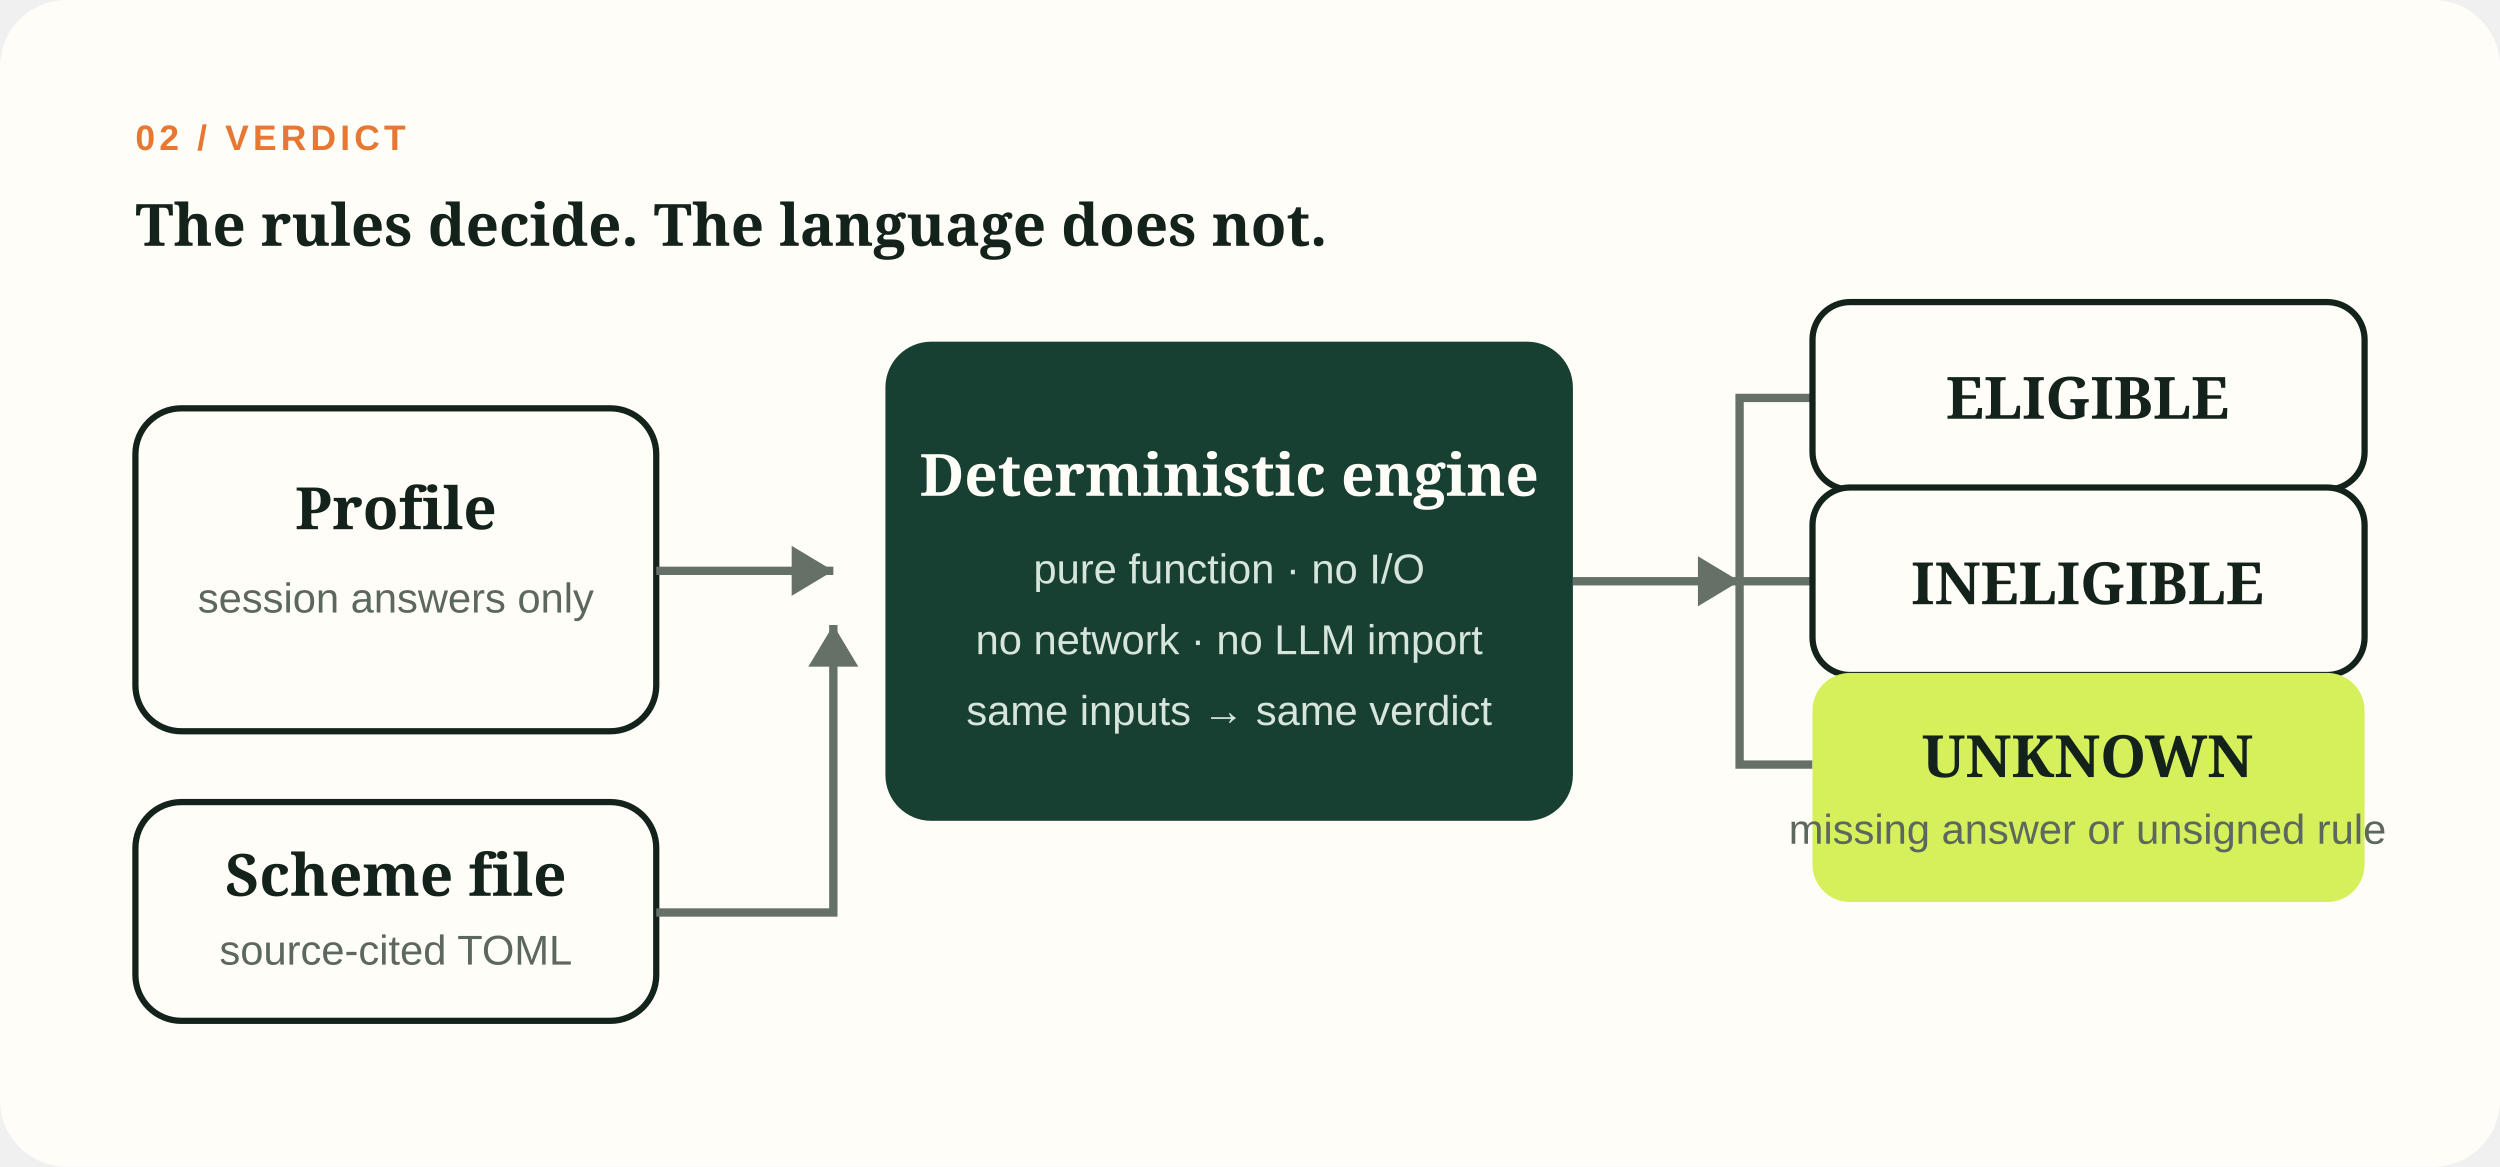
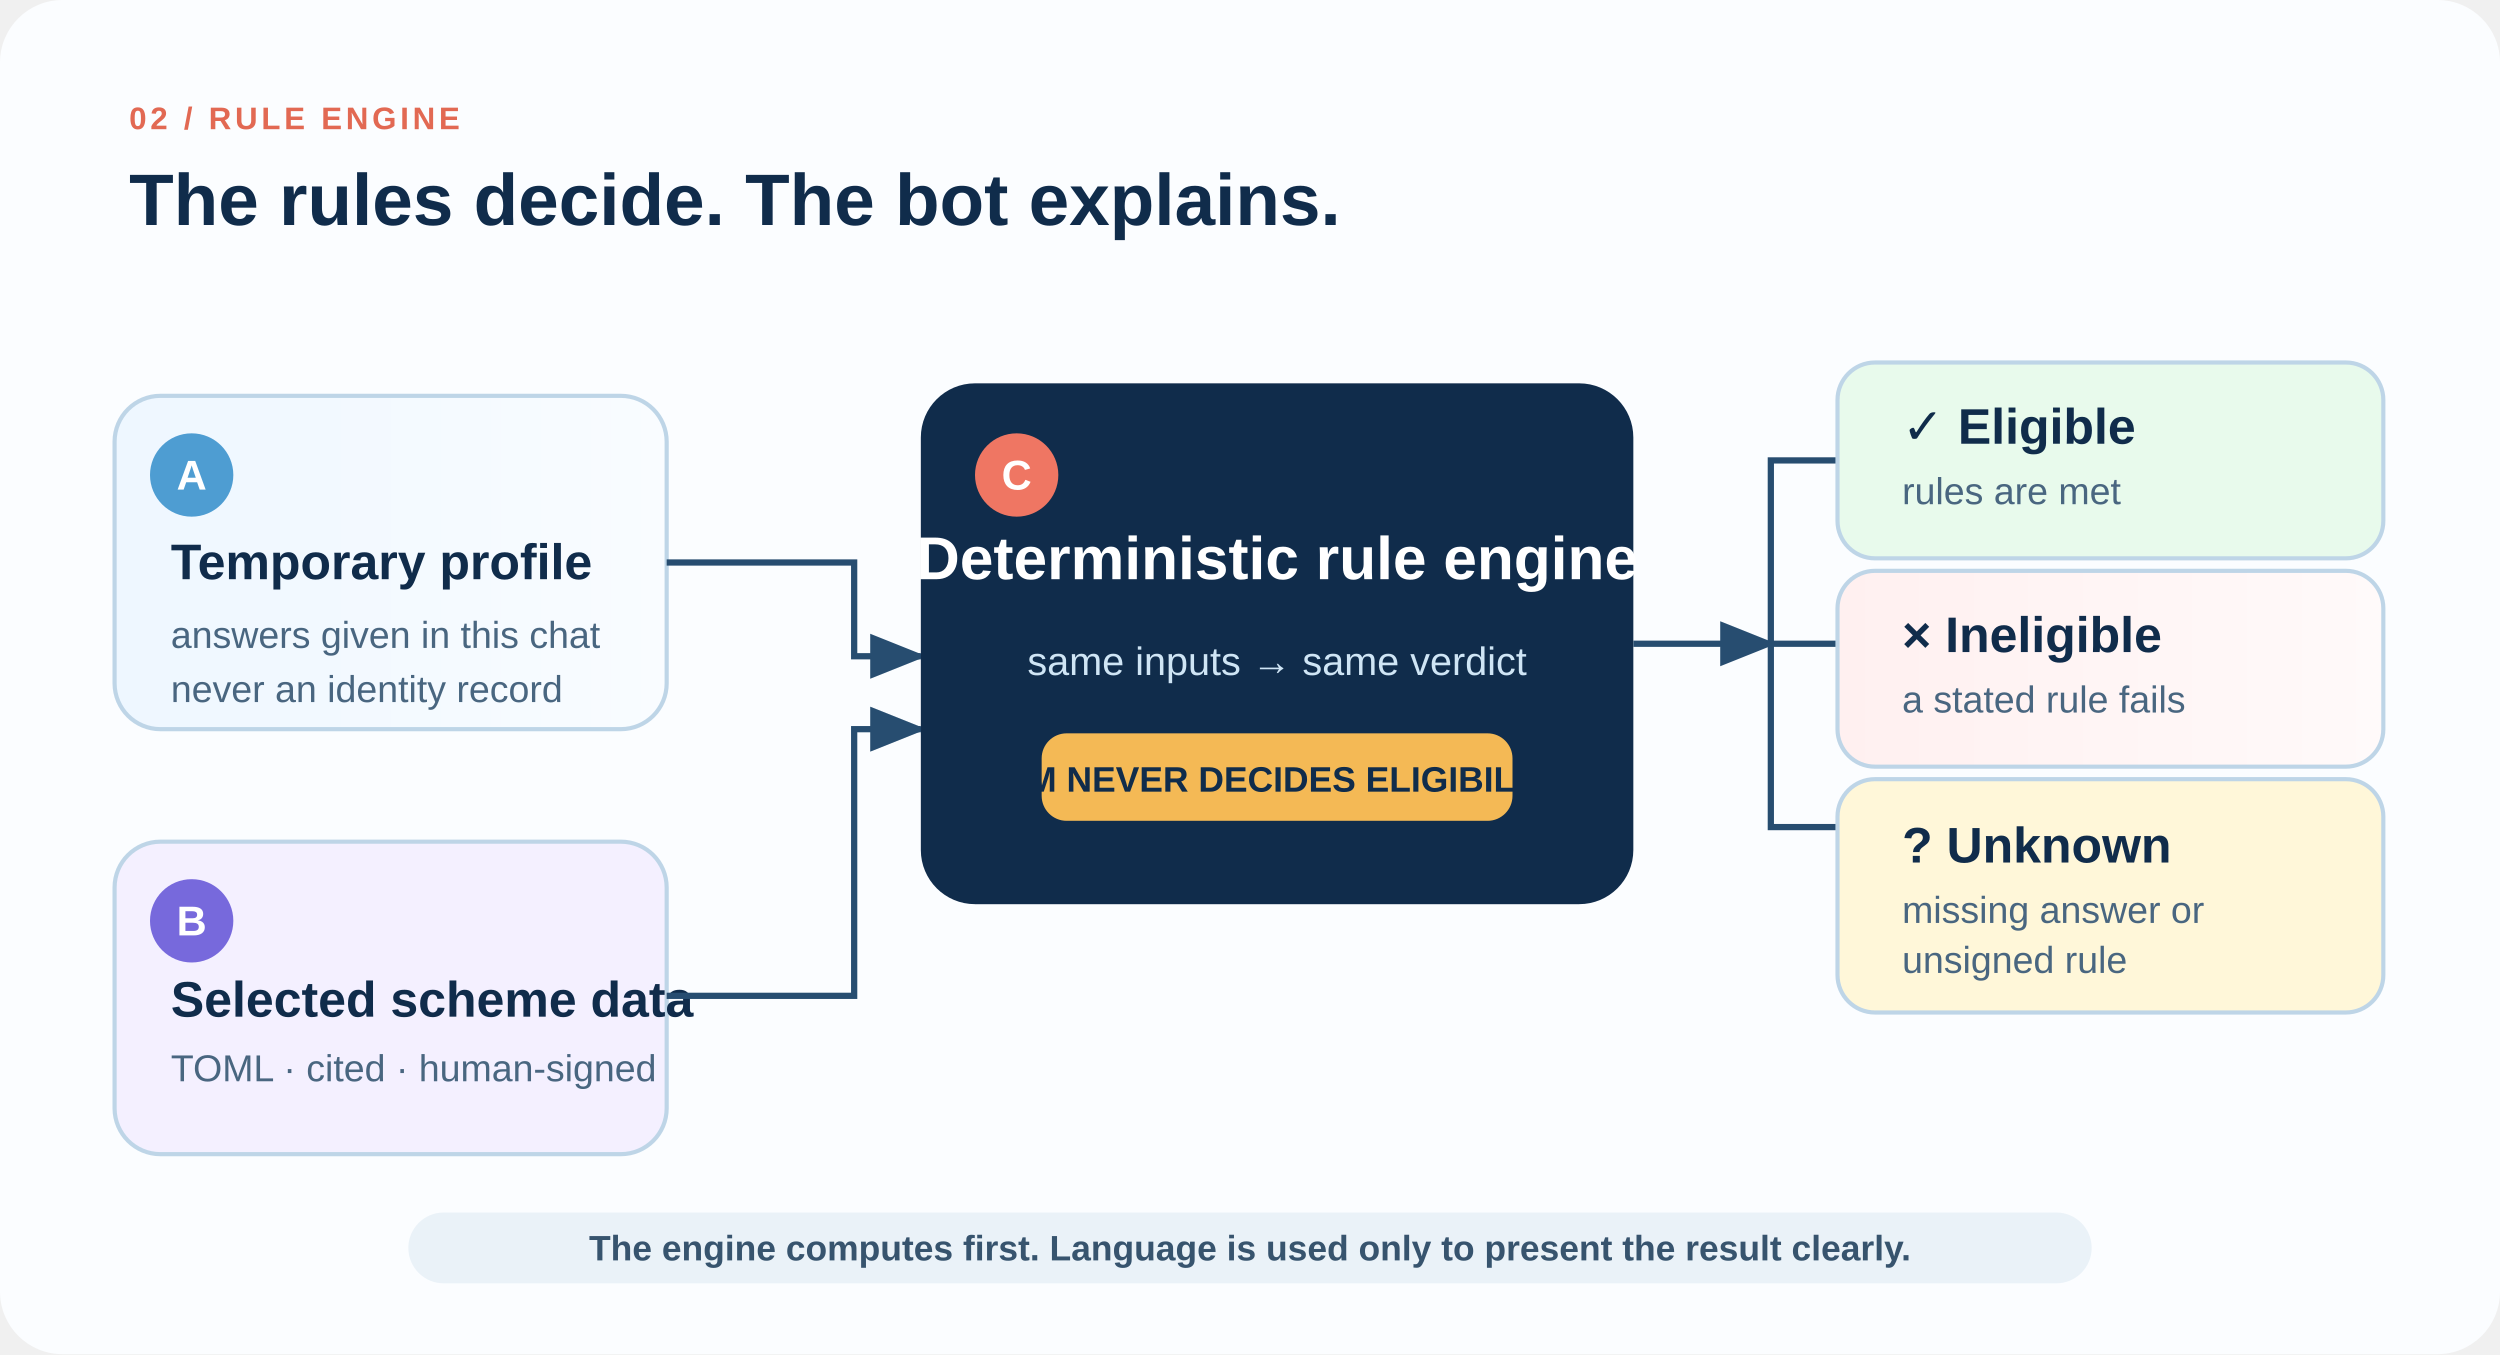
- <svg xmlns="http://www.w3.org/2000/svg" viewBox="0 0 1200 560" role="img" aria-labelledby="title desc">
-   <style>
-     .bg{fill:#fffdf7}.edge{fill:none;stroke:#657066;stroke-width:4}.card{fill:#fffdf7;stroke:#14221c;stroke-width:3}.dark{fill:#173f32}.lime{fill:#d6f05c}.t{font:700 28px Georgia,serif;fill:#14221c}.sub{font:500 20px Arial,sans-serif;fill:#5c675d}.white{fill:#fffdf7}.mint{fill:#d7e5dc}.tag{font:800 17px Arial,sans-serif;letter-spacing:2px;fill:#e77833}.arrow{fill:#657066}
-   </style>
-   <rect class="bg" width="1200" height="560" rx="32" />
-   <text x="65" y="72" class="tag">02 / VERDICT</text>
-   <text x="65" y="118" class="t">The rules decide. The language does not.</text>
-   <rect class="card" x="65" y="196" width="250" height="155" rx="22" />
-   <text x="190" y="254" text-anchor="middle" class="t">Profile</text>
-   <text x="190" y="294" text-anchor="middle" class="sub">session answers only</text>
-   <path class="edge" d="M315 274H400" />
-   <path class="arrow" d="M400 274l-20-12v24z" />
-   <rect class="card" x="65" y="385" width="250" height="105" rx="22" />
-   <text x="190" y="430" text-anchor="middle" class="t">Scheme file</text>
-   <text x="190" y="463" text-anchor="middle" class="sub">source-cited TOML</text>
-   <path class="edge" d="M315 438H400V300" />
-   <path class="arrow" d="M400 300l-12 20h24z" />
-   <rect class="dark" x="425" y="164" width="330" height="230" rx="22" />
-   <text x="590" y="238" text-anchor="middle" class="t white">Deterministic engine</text>
-   <text x="590" y="280" text-anchor="middle" class="sub mint">pure function · no I/O</text>
-   <text x="590" y="314" text-anchor="middle" class="sub mint">no network · no LLM import</text>
-   <text x="590" y="348" text-anchor="middle" class="sub mint">same inputs → same verdict</text>
-   <path class="edge" d="M755 279H835" />
-   <path class="arrow" d="M835 279l-20-12v24z" />
-   <path class="edge" d="M835 279V191H870M835 279H870M835 279V367H870" />
-   <rect class="card" x="870" y="145" width="265" height="90" rx="18" />
-   <text x="1002" y="201" text-anchor="middle" class="t">ELIGIBLE</text>
-   <rect class="card" x="870" y="234" width="265" height="90" rx="18" />
-   <text x="1002" y="290" text-anchor="middle" class="t">INELIGIBLE</text>
-   <rect class="lime" x="870" y="323" width="265" height="110" rx="18" />
-   <text x="1002" y="373" text-anchor="middle" class="t">UNKNOWN</text>
-   <text x="1002" y="405" text-anchor="middle" class="sub">missing answer or unsigned rule</text>
+ <svg xmlns="http://www.w3.org/2000/svg" viewBox="0 0 1200 650" role="img" aria-labelledby="title desc">
+   <defs>
+     <linearGradient id="p" x1="0" x2="1">
+       <stop stop-color="#eef7ff" />
+       <stop offset="1" stop-color="#f9fcff" />
+     </linearGradient>
+     <linearGradient id="r" x1="0" x2="1">
+       <stop stop-color="#fff0f0" />
+       <stop offset="1" stop-color="#fffafa" />
+     </linearGradient>
+     <marker id="a" viewBox="0 0 10 8" refX="9" refY="4" markerWidth="9" markerHeight="8" orient="auto">
+       <path d="M0 0 10 4 0 8z" fill="#274d70" />
+     </marker>
+   </defs>
+   <style>.bg{fill:#fbfdff}.card{stroke:#bed5e7;stroke-width:2}.l{fill:none;stroke:#274d70;stroke-width:3;marker-end:url(#a)}.t{font:800 35px Arial,sans-serif;fill:#102c4b}.h{font:800 24px Arial,sans-serif;fill:#102c4b}.p{font:500 18px Arial,sans-serif;fill:#496680}.tag{font:800 15px Arial,sans-serif;letter-spacing:1.8px;fill:#e26953}.w{fill:#fff}</style>
+   <rect class="bg" width="1200" height="650" rx="30" />
+   <text class="tag" x="62" y="62">02 / RULE ENGINE</text>
+   <text class="t" x="62" y="108">The rules decide. The bot explains.</text>
+   <rect class="card" fill="url(#p)" x="55" y="190" width="265" height="160" rx="22" />
+   <circle fill="#4e9dd2" cx="92" cy="228" r="20" />
+   <text x="92" y="235" text-anchor="middle" font-family="Arial" font-size="20" font-weight="800" class="w">A</text>
+   <text class="h" x="82" y="278">Temporary profile</text>
+   <text class="p" x="82" y="311">answers given in this chat</text>
+   <text class="p" x="82" y="337">never an identity record</text>
+   <rect class="card" fill="#f4f0ff" x="55" y="404" width="265" height="150" rx="22" />
+   <circle fill="#7769dc" cx="92" cy="442" r="20" />
+   <text x="92" y="449" text-anchor="middle" font-family="Arial" font-size="20" font-weight="800" class="w">B</text>
+   <text class="h" x="82" y="488">Selected scheme data</text>
+   <text class="p" x="82" y="519">TOML · cited · human-signed</text>
+   <path class="l" d="M320 270H410V315H442" />
+   <path class="l" d="M320 478H410V350H442" />
+   <rect x="442" y="184" width="342" height="250" rx="26" fill="#102c4b" />
+   <circle fill="#ef7663" cx="488" cy="228" r="20" />
+   <text x="488" y="235" text-anchor="middle" font-family="Arial" font-size="20" font-weight="800" class="w">C</text>
+   <text x="613" y="278" text-anchor="middle" font-family="Arial" font-size="29" font-weight="800" fill="#fff">Deterministic rule engine</text>
+   <text x="613" y="324" text-anchor="middle" font-family="Arial" font-size="19" fill="#cfe5f5">same inputs → same verdict</text>
+   <rect x="500" y="352" width="226" height="42" rx="12" fill="#f4b955" />
+   <text x="613" y="380" text-anchor="middle" font-family="Arial" font-size="17" font-weight="800" fill="#102c4b">LLM NEVER DECIDES ELIGIBILITY</text>
+   <path class="l" d="M784 309H850" />
+   <path fill="none" stroke="#274d70" stroke-width="3" d="M850 309V221H882M850 309H882M850 309V397H882" />
+   <g>
+     <rect class="card" fill="#e8faec" x="882" y="174" width="262" height="94" rx="18" />
+     <text class="h" x="913" y="213">✓ Eligible</text>
+     <text class="p" x="913" y="242">rules are met</text>
+   </g>
+   <g>
+     <rect class="card" fill="url(#r)" x="882" y="274" width="262" height="94" rx="18" />
+     <text class="h" x="913" y="313">× Ineligible</text>
+     <text class="p" x="913" y="342">a stated rule fails</text>
+   </g>
+   <g>
+     <rect class="card" fill="#fff7d9" x="882" y="374" width="262" height="112" rx="18" />
+     <text class="h" x="913" y="414">? Unknown</text>
+     <text class="p" x="913" y="443">missing answer or</text>
+     <text class="p" x="913" y="467">unsigned rule</text>
+   </g>
+   <rect x="196" y="582" width="808" height="34" rx="17" fill="#eaf2f8" />
+   <text x="600" y="605" text-anchor="middle" font-family="Arial" font-size="17" font-weight="700" fill="#37546e">The engine computes first. Language is used only to present the result clearly.</text>
</svg>
